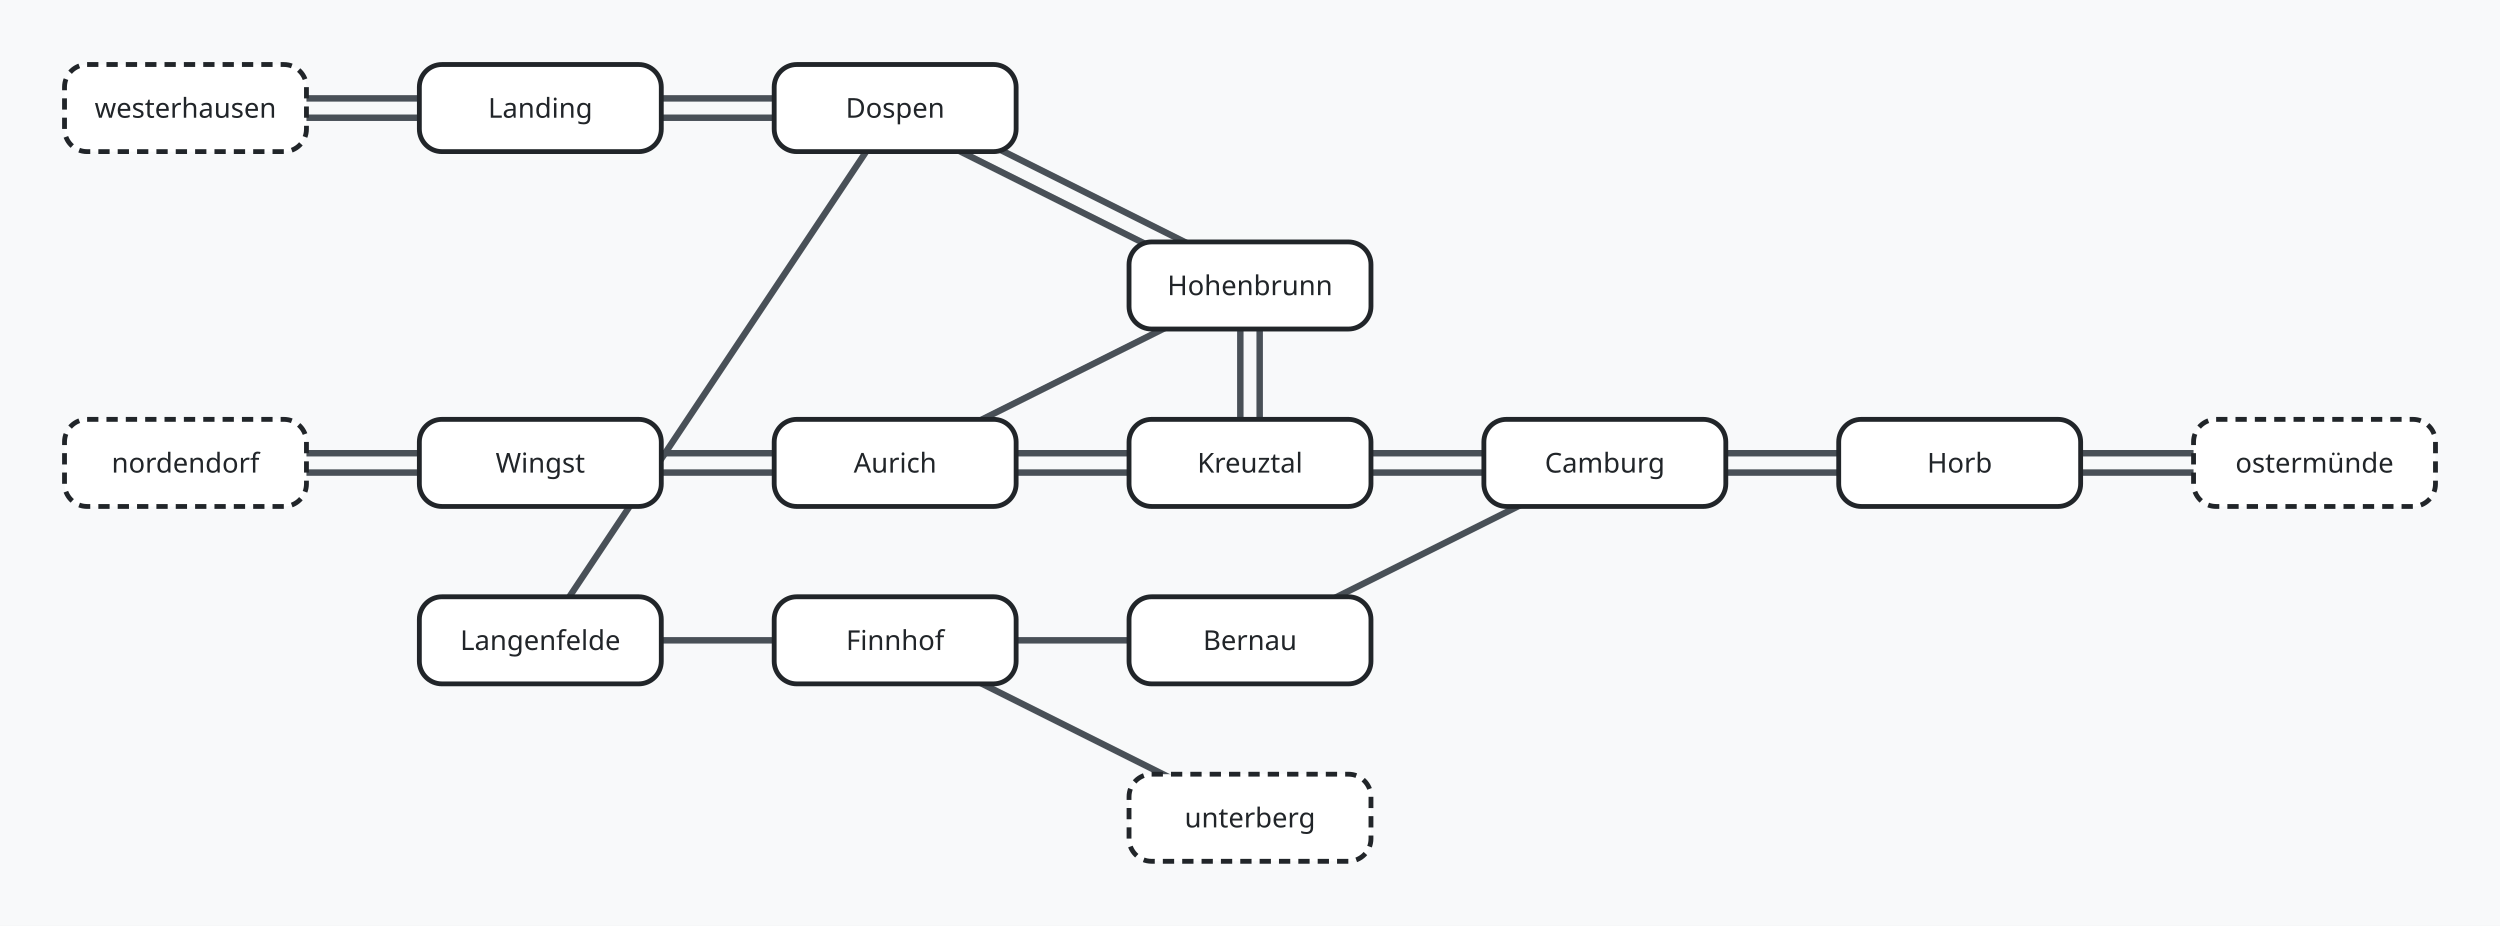
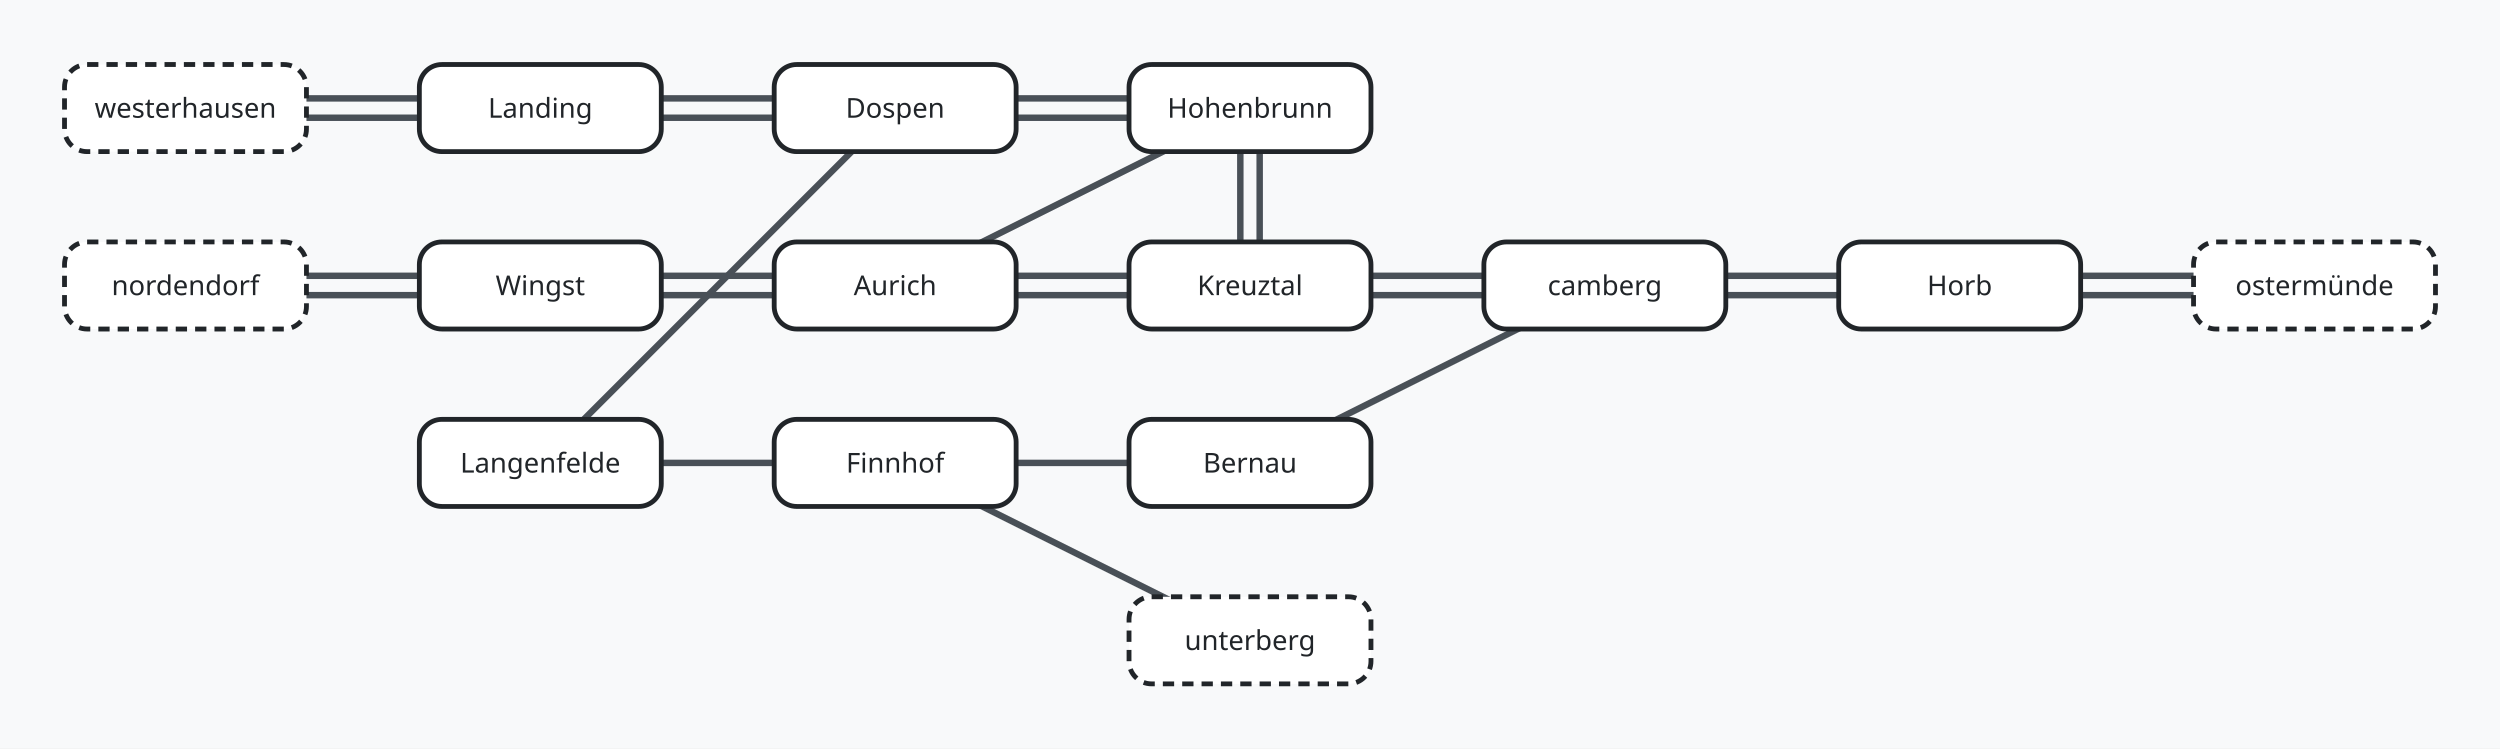
- <svg xmlns="http://www.w3.org/2000/svg" viewBox="0 0 1550 574" role="img">
+ <svg xmlns="http://www.w3.org/2000/svg" viewBox="0 0 1550 464" role="img">
  <rect width="100%" height="100%" fill="#f8f9fa" />
-   <line x1="555" y1="293" x2="335" y2="293" stroke="#495057" stroke-width="4" />
-   <line x1="555" y1="281" x2="335" y2="281" stroke="#495057" stroke-width="4" />
-   <line x1="555" y1="281" x2="775" y2="281" stroke="#495057" stroke-width="4" />
-   <line x1="555" y1="293" x2="775" y2="293" stroke="#495057" stroke-width="4" />
-   <line x1="555" y1="287" x2="775" y2="177" stroke="#495057" stroke-width="4" />
-   <line x1="775" y1="397" x2="995" y2="287" stroke="#495057" stroke-width="4" />
-   <line x1="995" y1="293" x2="775" y2="293" stroke="#495057" stroke-width="4" />
-   <line x1="995" y1="281" x2="775" y2="281" stroke="#495057" stroke-width="4" />
-   <line x1="995" y1="281" x2="1215" y2="281" stroke="#495057" stroke-width="4" />
-   <line x1="995" y1="293" x2="1215" y2="293" stroke="#495057" stroke-width="4" />
-   <line x1="557.68" y1="61.63" x2="777.68" y2="171.63" stroke="#495057" stroke-width="4" />
-   <line x1="552.32" y1="72.37" x2="772.32" y2="182.37" stroke="#495057" stroke-width="4" />
+   <line x1="555" y1="183" x2="335" y2="183" stroke="#495057" stroke-width="4" />
+   <line x1="555" y1="171" x2="335" y2="171" stroke="#495057" stroke-width="4" />
+   <line x1="555" y1="171" x2="775" y2="171" stroke="#495057" stroke-width="4" />
+   <line x1="555" y1="183" x2="775" y2="183" stroke="#495057" stroke-width="4" />
+   <line x1="555" y1="177" x2="775" y2="67" stroke="#495057" stroke-width="4" />
+   <line x1="775" y1="287" x2="995" y2="177" stroke="#495057" stroke-width="4" />
+   <line x1="995" y1="183" x2="775" y2="183" stroke="#495057" stroke-width="4" />
+   <line x1="995" y1="171" x2="775" y2="171" stroke="#495057" stroke-width="4" />
+   <line x1="995" y1="171" x2="1215" y2="171" stroke="#495057" stroke-width="4" />
+   <line x1="995" y1="183" x2="1215" y2="183" stroke="#495057" stroke-width="4" />
+   <line x1="555" y1="61" x2="775" y2="61" stroke="#495057" stroke-width="4" />
+   <line x1="555" y1="73" x2="775" y2="73" stroke="#495057" stroke-width="4" />
  <line x1="555" y1="73" x2="335" y2="73" stroke="#495057" stroke-width="4" />
  <line x1="555" y1="61" x2="335" y2="61" stroke="#495057" stroke-width="4" />
-   <line x1="555" y1="67" x2="335" y2="397" stroke="#495057" stroke-width="4" />
-   <line x1="775" y1="397" x2="555" y2="397" stroke="#495057" stroke-width="4" />
-   <line x1="555" y1="397" x2="775" y2="507" stroke="#495057" stroke-width="4" />
-   <line x1="781" y1="177" x2="781" y2="287" stroke="#495057" stroke-width="4" />
-   <line x1="769" y1="177" x2="769" y2="287" stroke="#495057" stroke-width="4" />
-   <line x1="1215" y1="281" x2="1435" y2="281" stroke="#495057" stroke-width="4" />
-   <line x1="1215" y1="293" x2="1435" y2="293" stroke="#495057" stroke-width="4" />
+   <line x1="555" y1="67" x2="335" y2="287" stroke="#495057" stroke-width="4" />
+   <line x1="775" y1="287" x2="555" y2="287" stroke="#495057" stroke-width="4" />
+   <line x1="555" y1="287" x2="775" y2="397" stroke="#495057" stroke-width="4" />
+   <line x1="781" y1="67" x2="781" y2="177" stroke="#495057" stroke-width="4" />
+   <line x1="769" y1="67" x2="769" y2="177" stroke="#495057" stroke-width="4" />
+   <line x1="1215" y1="171" x2="1435" y2="171" stroke="#495057" stroke-width="4" />
+   <line x1="1215" y1="183" x2="1435" y2="183" stroke="#495057" stroke-width="4" />
  <line x1="335" y1="73" x2="115" y2="73" stroke="#495057" stroke-width="4" />
  <line x1="335" y1="61" x2="115" y2="61" stroke="#495057" stroke-width="4" />
-   <line x1="555" y1="397" x2="335" y2="397" stroke="#495057" stroke-width="4" />
-   <line x1="115" y1="281" x2="335" y2="281" stroke="#495057" stroke-width="4" />
-   <line x1="115" y1="293" x2="335" y2="293" stroke="#495057" stroke-width="4" />
-   <rect x="480" y="260" width="150" height="54" rx="14" fill="#ffffff" stroke="#212529" stroke-width="3" />
-   <text x="555" y="293" text-anchor="middle" font-family="sans-serif" font-size="17" fill="#212529">Aurich</text>
-   <rect x="700" y="370" width="150" height="54" rx="14" fill="#ffffff" stroke="#212529" stroke-width="3" />
-   <text x="775" y="403" text-anchor="middle" font-family="sans-serif" font-size="17" fill="#212529">Bernau</text>
-   <rect x="920" y="260" width="150" height="54" rx="14" fill="#ffffff" stroke="#212529" stroke-width="3" />
-   <text x="995" y="293" text-anchor="middle" font-family="sans-serif" font-size="17" fill="#212529">Camburg</text>
+   <line x1="555" y1="287" x2="335" y2="287" stroke="#495057" stroke-width="4" />
+   <line x1="115" y1="171" x2="335" y2="171" stroke="#495057" stroke-width="4" />
+   <line x1="115" y1="183" x2="335" y2="183" stroke="#495057" stroke-width="4" />
+   <rect x="480" y="150" width="150" height="54" rx="14" fill="#ffffff" stroke="#212529" stroke-width="3" />
+   <text x="555" y="183" text-anchor="middle" font-family="sans-serif" font-size="17" fill="#212529">Aurich</text>
+   <rect x="700" y="260" width="150" height="54" rx="14" fill="#ffffff" stroke="#212529" stroke-width="3" />
+   <text x="775" y="293" text-anchor="middle" font-family="sans-serif" font-size="17" fill="#212529">Bernau</text>
+   <rect x="920" y="150" width="150" height="54" rx="14" fill="#ffffff" stroke="#212529" stroke-width="3" />
+   <text x="995" y="183" text-anchor="middle" font-family="sans-serif" font-size="17" fill="#212529">camberg</text>
  <rect x="480" y="40" width="150" height="54" rx="14" fill="#ffffff" stroke="#212529" stroke-width="3" />
  <text x="555" y="73" text-anchor="middle" font-family="sans-serif" font-size="17" fill="#212529">Dospen</text>
-   <rect x="480" y="370" width="150" height="54" rx="14" fill="#ffffff" stroke="#212529" stroke-width="3" />
-   <text x="555" y="403" text-anchor="middle" font-family="sans-serif" font-size="17" fill="#212529">Finnhof</text>
+   <rect x="480" y="260" width="150" height="54" rx="14" fill="#ffffff" stroke="#212529" stroke-width="3" />
+   <text x="555" y="293" text-anchor="middle" font-family="sans-serif" font-size="17" fill="#212529">Finnhof</text>
+   <rect x="700" y="40" width="150" height="54" rx="14" fill="#ffffff" stroke="#212529" stroke-width="3" />
+   <text x="775" y="73" text-anchor="middle" font-family="sans-serif" font-size="17" fill="#212529">Hohenbrunn</text>
+   <rect x="1140" y="150" width="150" height="54" rx="14" fill="#ffffff" stroke="#212529" stroke-width="3" />
+   <text x="1215" y="183" text-anchor="middle" font-family="sans-serif" font-size="17" fill="#212529">Horb</text>
  <rect x="700" y="150" width="150" height="54" rx="14" fill="#ffffff" stroke="#212529" stroke-width="3" />
-   <text x="775" y="183" text-anchor="middle" font-family="sans-serif" font-size="17" fill="#212529">Hohenbrunn</text>
-   <rect x="1140" y="260" width="150" height="54" rx="14" fill="#ffffff" stroke="#212529" stroke-width="3" />
-   <text x="1215" y="293" text-anchor="middle" font-family="sans-serif" font-size="17" fill="#212529">Horb</text>
-   <rect x="700" y="260" width="150" height="54" rx="14" fill="#ffffff" stroke="#212529" stroke-width="3" />
-   <text x="775" y="293" text-anchor="middle" font-family="sans-serif" font-size="17" fill="#212529">Kreuztal</text>
+   <text x="775" y="183" text-anchor="middle" font-family="sans-serif" font-size="17" fill="#212529">Kreuztal</text>
  <rect x="260" y="40" width="150" height="54" rx="14" fill="#ffffff" stroke="#212529" stroke-width="3" />
  <text x="335" y="73" text-anchor="middle" font-family="sans-serif" font-size="17" fill="#212529">Landing</text>
-   <rect x="260" y="370" width="150" height="54" rx="14" fill="#ffffff" stroke="#212529" stroke-width="3" />
-   <text x="335" y="403" text-anchor="middle" font-family="sans-serif" font-size="17" fill="#212529">Langenfelde</text>
-   <rect x="40" y="260" width="150" height="54" rx="14" fill="#ffffff" stroke="#212529" stroke-width="3" stroke-dasharray="7 5" />
-   <text x="115" y="293" text-anchor="middle" font-family="sans-serif" font-size="17" fill="#212529">nordendorf</text>
-   <rect x="1360" y="260" width="150" height="54" rx="14" fill="#ffffff" stroke="#212529" stroke-width="3" stroke-dasharray="7 5" />
-   <text x="1435" y="293" text-anchor="middle" font-family="sans-serif" font-size="17" fill="#212529">ostermünde</text>
-   <rect x="700" y="480" width="150" height="54" rx="14" fill="#ffffff" stroke="#212529" stroke-width="3" stroke-dasharray="7 5" />
-   <text x="775" y="513" text-anchor="middle" font-family="sans-serif" font-size="17" fill="#212529">unterberg</text>
+   <rect x="260" y="260" width="150" height="54" rx="14" fill="#ffffff" stroke="#212529" stroke-width="3" />
+   <text x="335" y="293" text-anchor="middle" font-family="sans-serif" font-size="17" fill="#212529">Langenfelde</text>
+   <rect x="40" y="150" width="150" height="54" rx="14" fill="#ffffff" stroke="#212529" stroke-width="3" stroke-dasharray="7 5" />
+   <text x="115" y="183" text-anchor="middle" font-family="sans-serif" font-size="17" fill="#212529">nordendorf</text>
+   <rect x="1360" y="150" width="150" height="54" rx="14" fill="#ffffff" stroke="#212529" stroke-width="3" stroke-dasharray="7 5" />
+   <text x="1435" y="183" text-anchor="middle" font-family="sans-serif" font-size="17" fill="#212529">ostermünde</text>
+   <rect x="700" y="370" width="150" height="54" rx="14" fill="#ffffff" stroke="#212529" stroke-width="3" stroke-dasharray="7 5" />
+   <text x="775" y="403" text-anchor="middle" font-family="sans-serif" font-size="17" fill="#212529">unterberg</text>
  <rect x="40" y="40" width="150" height="54" rx="14" fill="#ffffff" stroke="#212529" stroke-width="3" stroke-dasharray="7 5" />
  <text x="115" y="73" text-anchor="middle" font-family="sans-serif" font-size="17" fill="#212529">westerhausen</text>
-   <rect x="260" y="260" width="150" height="54" rx="14" fill="#ffffff" stroke="#212529" stroke-width="3" />
-   <text x="335" y="293" text-anchor="middle" font-family="sans-serif" font-size="17" fill="#212529">Wingst</text>
+   <rect x="260" y="150" width="150" height="54" rx="14" fill="#ffffff" stroke="#212529" stroke-width="3" />
+   <text x="335" y="183" text-anchor="middle" font-family="sans-serif" font-size="17" fill="#212529">Wingst</text>
</svg>
